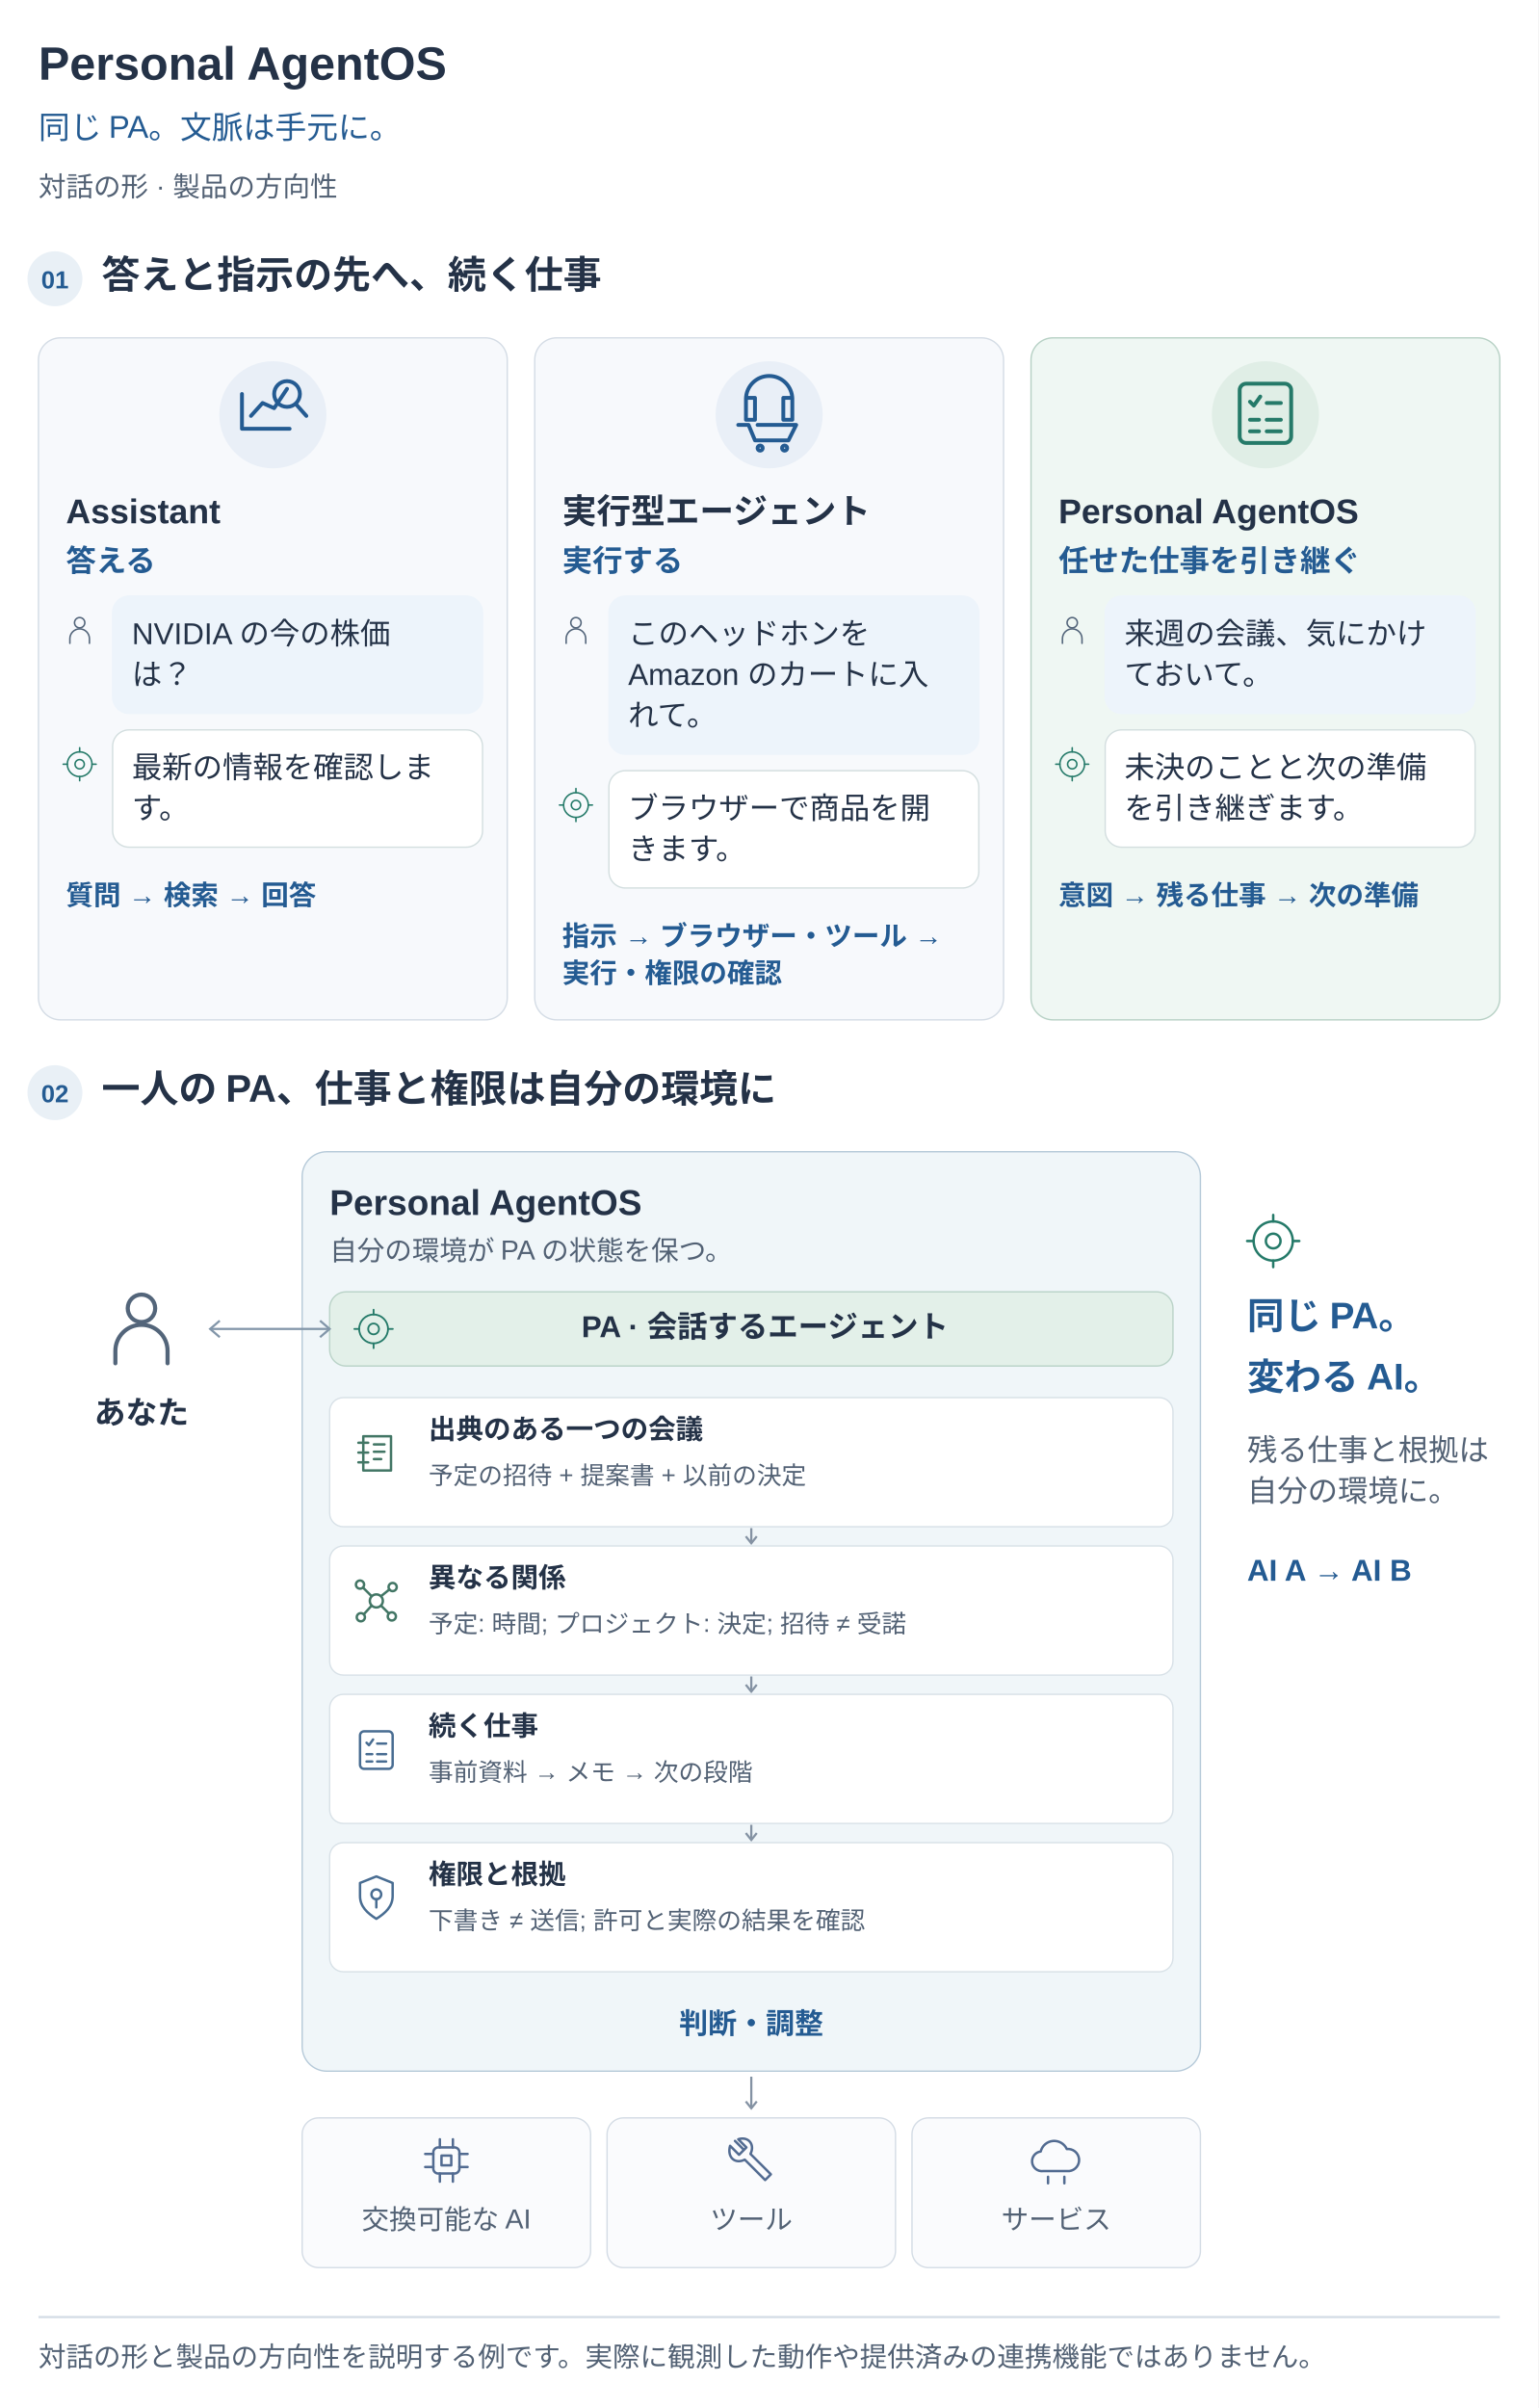
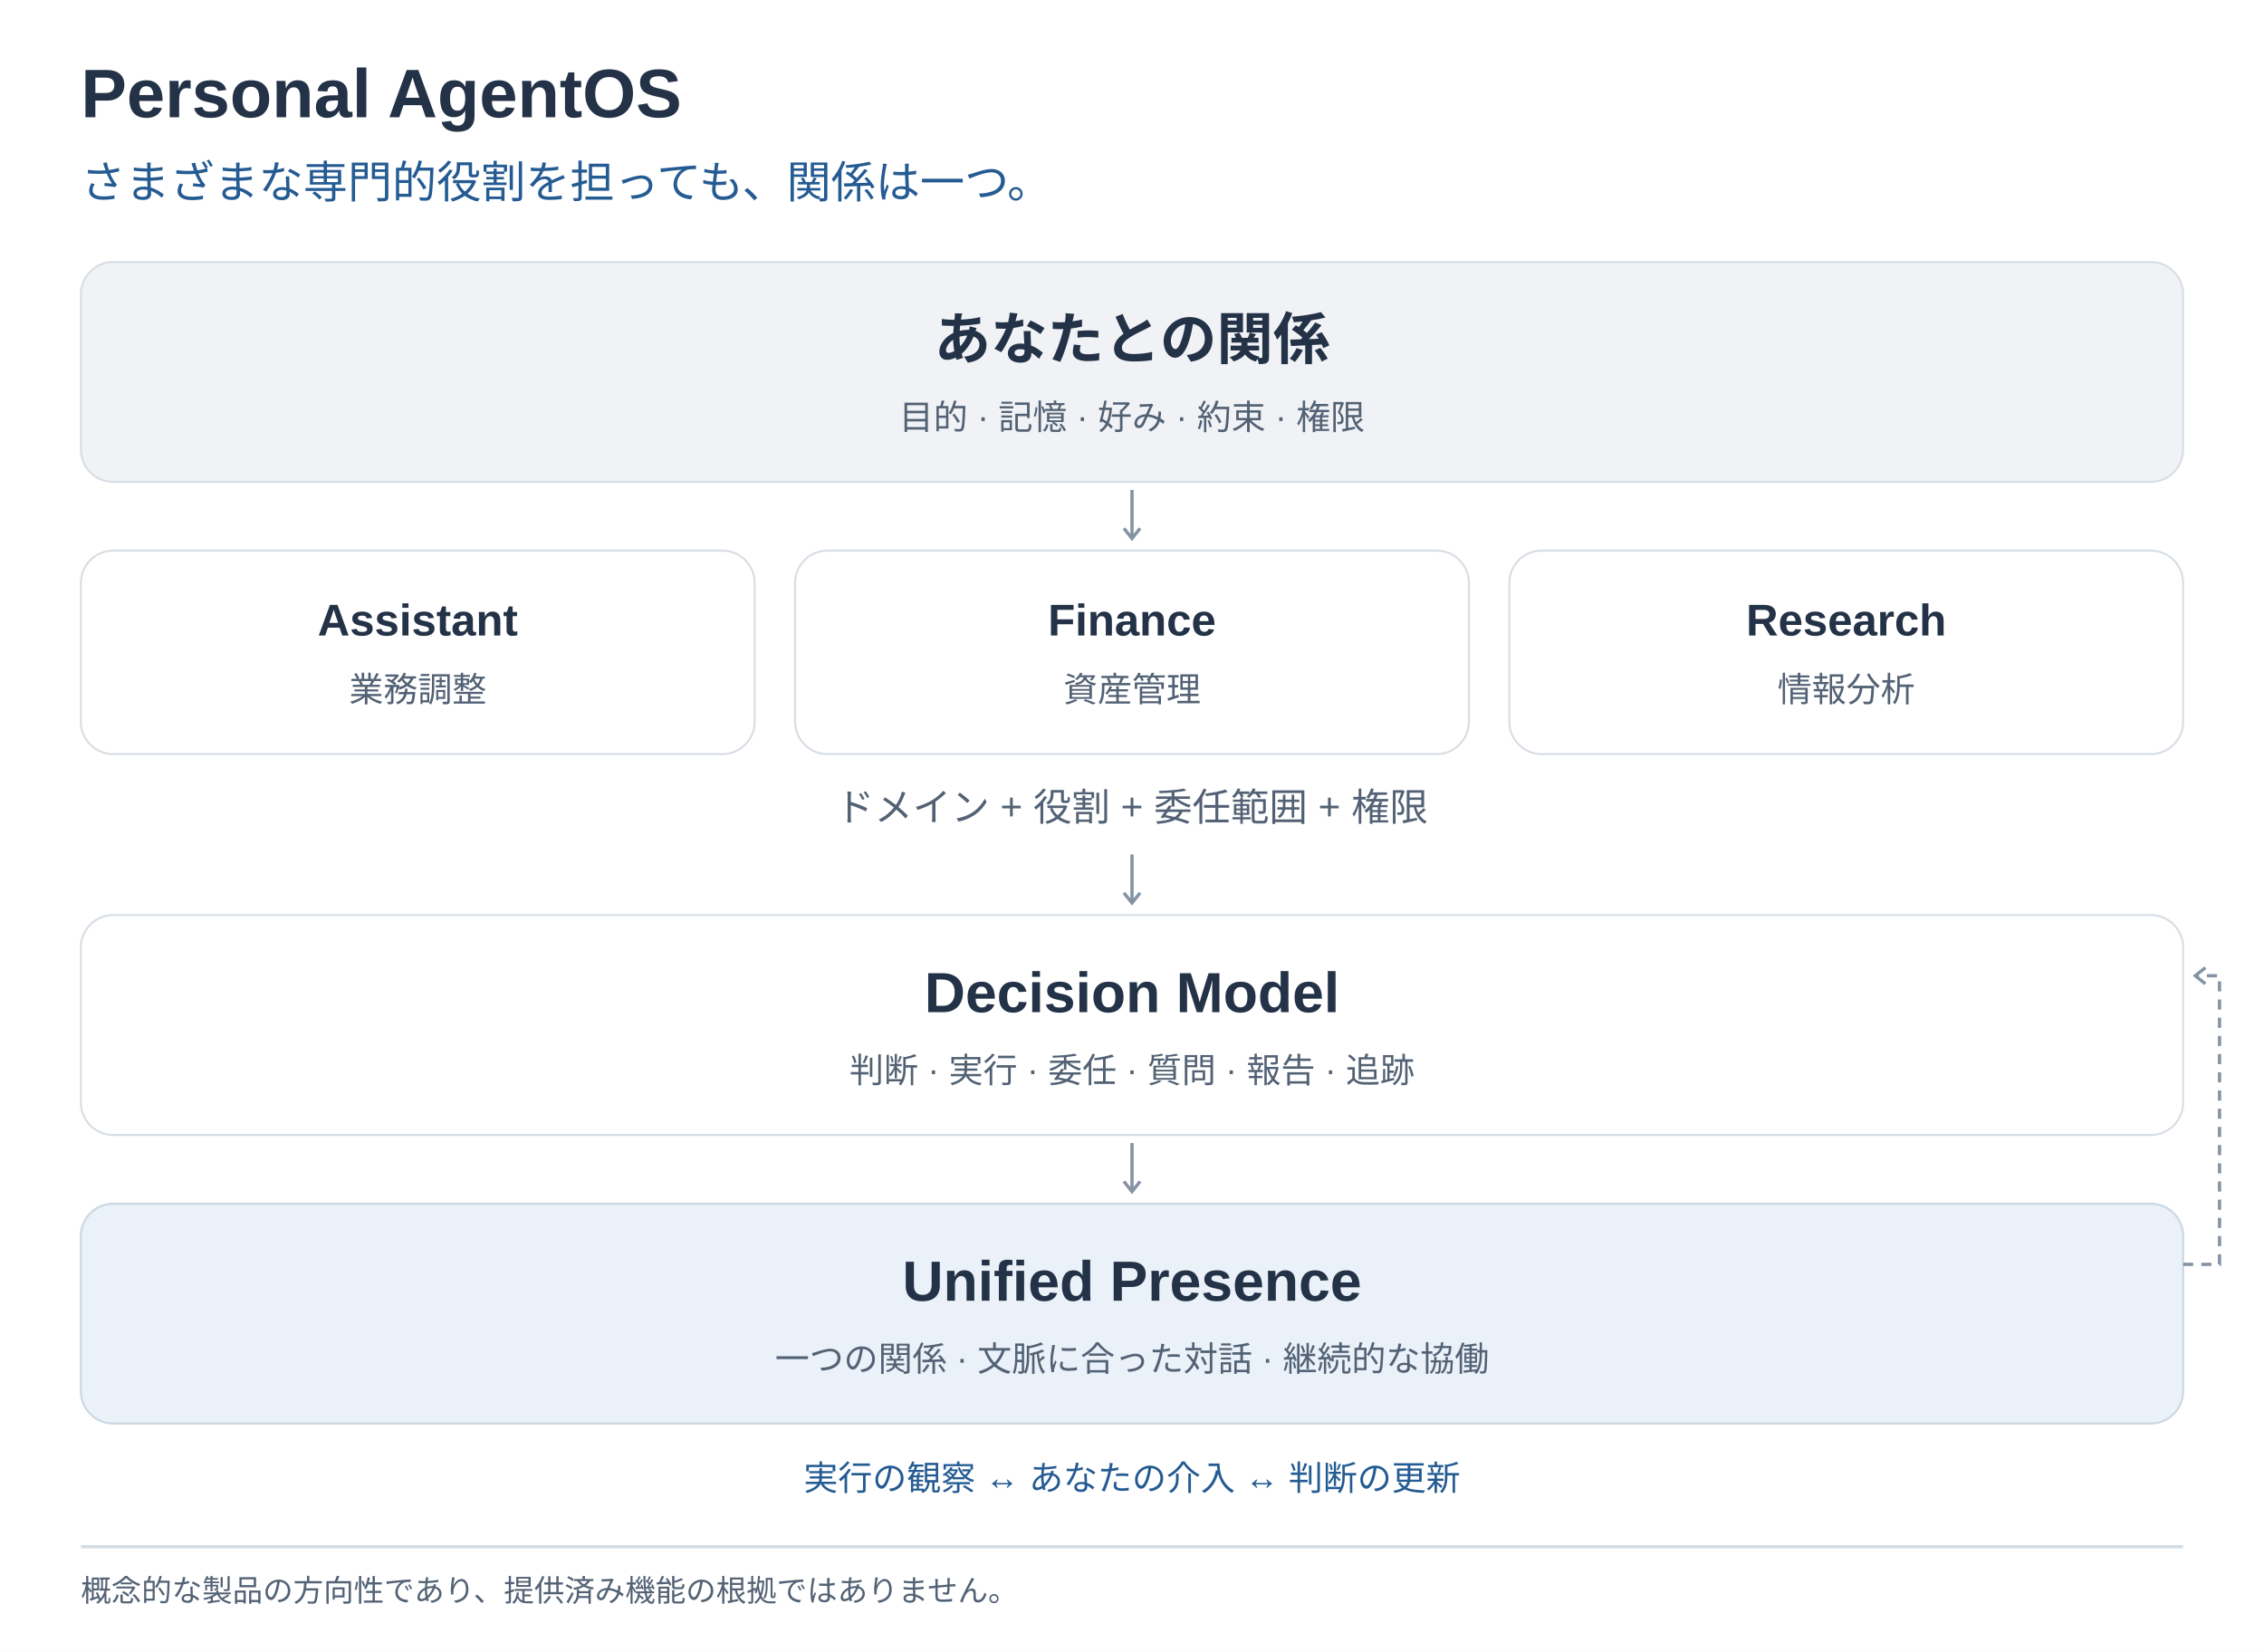
- <svg xmlns="http://www.w3.org/2000/svg" width="1120" height="1753" viewBox="0 0 1120 1753" role="img" aria-labelledby="title desc">
+ <svg xmlns="http://www.w3.org/2000/svg" width="1120" height="817" viewBox="0 0 1120 817" role="img" aria-labelledby="title desc">
  <style>text{font-family:Arial,"Noto Sans",sans-serif;fill:#243247} .bold{font-weight:700} .muted{fill:#526174} .blue{fill:#245b92}</style>
-   <rect width="1120" height="1753" fill="#fff" />
-   <text x="28" y="58.0" font-size="34" class="bold" text-anchor="start">Personal AgentOS</text>
-   <text x="28" y="100.9" font-size="23" class="blue" text-anchor="start">同じ PA。文脈は手元に。</text>
-   <text x="28" y="142.95" font-size="20" class="muted" text-anchor="start">対話の形 · 製品の方向性</text>
-   <circle cx="40" cy="202.95" r="20" fill="#e9f0f6" stroke="none" />
-   <text x="40" y="209.95" font-size="18" class="blue bold" text-anchor="middle">01</text>
-   <text x="74" y="209.95" font-size="28" class="bold" text-anchor="start">答えと指示の先へ、続く仕事</text>
-   <rect x="28.0" y="245.95" width="341.333" height="496.5" rx="16" fill="#f7f9fc" stroke="#d4dce5" />
-   <circle cx="198.667" cy="301.95" r="39" fill="#e9eff7" stroke="none" />
-   <g transform="translate(168.6667 269.95) scale(0.9375)" fill="none" stroke="#245b92" stroke-width="3" stroke-linecap="round" stroke-linejoin="round">
-     <path d="M8 45V18m0 27h37M15 35l9-10 9 4 10-15" />
-     <circle cx="43" cy="18" r="10" />
-     <path d="m50 26 8 9" />
-   </g>
-   <text x="48.0" y="380.95" font-size="25" class="bold" text-anchor="start">Assistant</text>
-   <text x="48.0" y="415.95" font-size="22" class="blue bold" text-anchor="start">答える</text>
-   <g transform="translate(46.0 446.95) scale(0.375)" fill="none" stroke="#53657a" stroke-width="3" stroke-linecap="round" stroke-linejoin="round">
-     <circle cx="32" cy="17" r="10" />
-     <path d="M13 57v-9a19 19 0 0 1 38 0v9" />
-   </g>
-   <rect x="82.0" y="433.95" width="269.333" height="85.4" rx="12" fill="#edf4fb" stroke="#edf4fb" />
-   <text x="96.0" y="468.95" font-size="22" class="" text-anchor="start">NVIDIA の今の株価</text>
-   <text x="96.0" y="498.65" font-size="22" class="" text-anchor="start">は？</text>
-   <g transform="translate(46.0 544.35) scale(0.375)" fill="none" stroke="#257a69" stroke-width="3" stroke-linecap="round" stroke-linejoin="round">
-     <circle cx="32" cy="32" r="24" />
-     <circle cx="32" cy="32" r="9" />
-     <path d="M32 0v8m0 48v8M0 32h8m48 0h8" />
-   </g>
-   <rect x="82.0" y="531.35" width="269.333" height="85.4" rx="12" fill="#ffffff" stroke="#d3dedf" />
-   <text x="96.0" y="566.35" font-size="22" class="" text-anchor="start">最新の情報を確認しま</text>
-   <text x="96.0" y="596.05" font-size="22" class="" text-anchor="start">す。</text>
-   <text x="48.0" y="658.75" font-size="20" class="blue bold" text-anchor="start">質問 → 検索 → 回答</text>
-   <rect x="389.333" y="245.95" width="341.333" height="496.5" rx="16" fill="#f7f9fc" stroke="#d4dce5" />
-   <circle cx="560.0" cy="301.95" r="39" fill="#e9eff7" stroke="none" />
-   <g transform="translate(530.0 269.95) scale(0.9375)" fill="none" stroke="#245b92" stroke-width="3" stroke-linecap="round" stroke-linejoin="round">
-     <path d="M14 29v-7a18 18 0 0 1 36 0v7M14 21h7v17h-7zm29 0h7v17h-7zM8 42h8l5 12h26l6-12H23" />
-     <circle cx="25" cy="60" r="2" />
-     <circle cx="44" cy="60" r="2" />
-   </g>
-   <text x="409.333" y="380.95" font-size="25" class="bold" text-anchor="start">実行型エージェント</text>
-   <text x="409.333" y="415.95" font-size="22" class="blue bold" text-anchor="start">実行する</text>
-   <g transform="translate(407.3333 446.95) scale(0.375)" fill="none" stroke="#53657a" stroke-width="3" stroke-linecap="round" stroke-linejoin="round">
-     <circle cx="32" cy="17" r="10" />
-     <path d="M13 57v-9a19 19 0 0 1 38 0v9" />
-   </g>
-   <rect x="443.333" y="433.95" width="269.333" height="115.1" rx="12" fill="#edf4fb" stroke="#edf4fb" />
-   <text x="457.333" y="468.95" font-size="22" class="" text-anchor="start">このヘッドホンを</text>
-   <text x="457.333" y="498.65" font-size="22" class="" text-anchor="start">Amazon のカートに入</text>
-   <text x="457.333" y="528.35" font-size="22" class="" text-anchor="start">れて。</text>
-   <g transform="translate(407.3333 574.05) scale(0.375)" fill="none" stroke="#257a69" stroke-width="3" stroke-linecap="round" stroke-linejoin="round">
-     <circle cx="32" cy="32" r="24" />
-     <circle cx="32" cy="32" r="9" />
-     <path d="M32 0v8m0 48v8M0 32h8m48 0h8" />
-   </g>
-   <rect x="443.333" y="561.05" width="269.333" height="85.4" rx="12" fill="#ffffff" stroke="#d3dedf" />
-   <text x="457.333" y="596.05" font-size="22" class="" text-anchor="start">ブラウザーで商品を開</text>
-   <text x="457.333" y="625.75" font-size="22" class="" text-anchor="start">きます。</text>
-   <text x="409.333" y="688.45" font-size="20" class="blue bold" text-anchor="start">指示 → ブラウザー・ツール →</text>
-   <text x="409.333" y="715.45" font-size="20" class="blue bold" text-anchor="start">実行・権限の確認</text>
-   <rect x="750.667" y="245.95" width="341.333" height="496.5" rx="16" fill="#eff7f3" stroke="#b7d1c5" />
-   <circle cx="921.333" cy="301.95" r="39" fill="#e0eee6" stroke="none" />
-   <g transform="translate(891.3333 269.95) scale(0.9375)" fill="none" stroke="#257a69" stroke-width="3" stroke-linecap="round" stroke-linejoin="round">
-     <rect x="12" y="10" width="40" height="46" rx="5" />
-     <path d="m20 24 3 3 5-7m5 5h11M20 38h7m6 0h11M20 47h7m6 0h11" />
-   </g>
-   <text x="770.667" y="380.95" font-size="25" class="bold" text-anchor="start">Personal AgentOS</text>
-   <text x="770.667" y="415.95" font-size="22" class="blue bold" text-anchor="start">任せた仕事を引き継ぐ</text>
-   <g transform="translate(768.6667 446.95) scale(0.375)" fill="none" stroke="#53657a" stroke-width="3" stroke-linecap="round" stroke-linejoin="round">
-     <circle cx="32" cy="17" r="10" />
-     <path d="M13 57v-9a19 19 0 0 1 38 0v9" />
-   </g>
-   <rect x="804.667" y="433.95" width="269.333" height="85.4" rx="12" fill="#edf4fb" stroke="#edf4fb" />
-   <text x="818.667" y="468.95" font-size="22" class="" text-anchor="start">来週の会議、気にかけ</text>
-   <text x="818.667" y="498.65" font-size="22" class="" text-anchor="start">ておいて。</text>
-   <g transform="translate(768.6667 544.35) scale(0.375)" fill="none" stroke="#257a69" stroke-width="3" stroke-linecap="round" stroke-linejoin="round">
-     <circle cx="32" cy="32" r="24" />
-     <circle cx="32" cy="32" r="9" />
-     <path d="M32 0v8m0 48v8M0 32h8m48 0h8" />
-   </g>
-   <rect x="804.667" y="531.35" width="269.333" height="85.4" rx="12" fill="#ffffff" stroke="#d3dedf" />
-   <text x="818.667" y="566.35" font-size="22" class="" text-anchor="start">未決のことと次の準備</text>
-   <text x="818.667" y="596.05" font-size="22" class="" text-anchor="start">を引き継ぎます。</text>
-   <text x="770.667" y="658.75" font-size="20" class="blue bold" text-anchor="start">意図 → 残る仕事 → 次の準備</text>
-   <circle cx="40" cy="795.45" r="20" fill="#e9f0f6" stroke="none" />
-   <text x="40" y="802.45" font-size="18" class="blue bold" text-anchor="middle">02</text>
-   <text x="74" y="802.45" font-size="28" class="bold" text-anchor="start">一人の PA、仕事と権限は自分の環境に</text>
-   <g transform="translate(71 935.45) scale(1.0)" fill="none" stroke="#53657a" stroke-width="3" stroke-linecap="round" stroke-linejoin="round">
-     <circle cx="32" cy="17" r="10" />
-     <path d="M13 57v-9a19 19 0 0 1 38 0v9" />
-   </g>
-   <text x="103" y="1036.45" font-size="23" class="bold" text-anchor="middle">あなた</text>
-   <rect x="220" y="838.45" width="654" height="669.35" rx="18" fill="#f0f6f9" stroke="#b6cad9" />
-   <text x="240" y="884.45" font-size="26" class="bold" text-anchor="start">Personal AgentOS</text>
-   <text x="240" y="917.45" font-size="20" class="muted" text-anchor="start">自分の環境が PA の状態を保つ。</text>
-   <rect x="240" y="940.45" width="614" height="54" rx="12" fill="#e3f0e9" stroke="#bad3c8" />
-   <g transform="translate(258 953.45) scale(0.4375)" fill="none" stroke="#257a69" stroke-width="3" stroke-linecap="round" stroke-linejoin="round">
-     <circle cx="32" cy="32" r="24" />
-     <circle cx="32" cy="32" r="9" />
-     <path d="M32 0v8m0 48v8M0 32h8m48 0h8" />
-   </g>
-   <text x="557.0" y="973.45" font-size="22" class="bold" text-anchor="middle">PA · 会話するエージェント</text>
-   <path d="M153 967.45H240" fill="none" stroke="#8296a9" stroke-width="1.6" />
-   <path d="M160 961.45L153 967.45L160 973.45M233 961.45L240 967.45L233 973.45" fill="none" stroke="#8296a9" stroke-width="1.6" />
-   <rect x="240" y="1017.45" width="614" height="94" rx="10" fill="#fff" stroke="#d8e1e7" />
-   <g transform="translate(255 1038.45) scale(0.59375)" fill="none" stroke="#427665" stroke-width="3" stroke-linecap="round" stroke-linejoin="round">
-     <path d="M16 12h34v42H16zM10 20h12m-12 12h12m-12 12h12M29 22h13m-13 9h13m-13 9h9" />
-   </g>
-   <text x="312" y="1047.45" font-size="20" class="bold" text-anchor="start">出典のある一つの会議</text>
-   <text x="312" y="1080.45" font-size="18" class="muted" text-anchor="start">予定の招待 + 提案書 + 以前の決定</text>
-   <path d="M547.0 1112.45 L547.0 1123.45" fill="none" stroke="#8492a3" stroke-width="1.6" />
-   <path d="M543.0 1118.45 L547.0 1123.45 L551.0 1118.45" fill="none" stroke="#8492a3" stroke-width="1.6" />
-   <rect x="240" y="1125.45" width="614" height="94" rx="10" fill="#fff" stroke="#d8e1e7" />
-   <g transform="translate(255 1146.45) scale(0.59375)" fill="none" stroke="#427665" stroke-width="3" stroke-linecap="round" stroke-linejoin="round">
-     <circle cx="32" cy="32" r="8" />
-     <circle cx="12" cy="12" r="5" />
-     <circle cx="52" cy="15" r="5" />
-     <circle cx="13" cy="52" r="5" />
-     <circle cx="51" cy="51" r="5" />
-     <path d="m16 16 10 10m12 0 10-8M17 48l9-10m12 0 9 9" />
-   </g>
-   <text x="312" y="1155.45" font-size="20" class="bold" text-anchor="start">異なる関係</text>
-   <text x="312" y="1188.45" font-size="18" class="muted" text-anchor="start">予定: 時間; プロジェクト: 決定; 招待 ≠ 受諾</text>
-   <path d="M547.0 1220.45 L547.0 1231.45" fill="none" stroke="#8492a3" stroke-width="1.6" />
-   <path d="M543.0 1226.45 L547.0 1231.45 L551.0 1226.45" fill="none" stroke="#8492a3" stroke-width="1.6" />
-   <rect x="240" y="1233.45" width="614" height="94" rx="10" fill="#fff" stroke="#d8e1e7" />
-   <g transform="translate(255 1254.45) scale(0.59375)" fill="none" stroke="#496d92" stroke-width="3" stroke-linecap="round" stroke-linejoin="round">
-     <rect x="12" y="10" width="40" height="46" rx="5" />
-     <path d="m20 24 3 3 5-7m5 5h11M20 38h7m6 0h11M20 47h7m6 0h11" />
-   </g>
-   <text x="312" y="1263.45" font-size="20" class="bold" text-anchor="start">続く仕事</text>
-   <text x="312" y="1296.45" font-size="18" class="muted" text-anchor="start">事前資料 → メモ → 次の段階</text>
-   <path d="M547.0 1328.45 L547.0 1339.45" fill="none" stroke="#8492a3" stroke-width="1.6" />
-   <path d="M543.0 1334.45 L547.0 1339.45 L551.0 1334.45" fill="none" stroke="#8492a3" stroke-width="1.6" />
-   <rect x="240" y="1341.45" width="614" height="94" rx="10" fill="#fff" stroke="#d8e1e7" />
-   <g transform="translate(255 1362.45) scale(0.59375)" fill="none" stroke="#496d92" stroke-width="3" stroke-linecap="round" stroke-linejoin="round">
-     <path d="M32 6 52 14v16c0 13-9 21-20 28-11-7-20-15-20-28V14z" />
-     <circle cx="32" cy="28" r="6" />
-     <path d="M32 34v10" />
-   </g>
-   <text x="312" y="1371.45" font-size="20" class="bold" text-anchor="start">権限と根拠</text>
-   <text x="312" y="1404.45" font-size="18" class="muted" text-anchor="start">下書き ≠ 送信; 許可と実際の結果を確認</text>
-   <text x="547.0" y="1480.45" font-size="21" class="blue bold" text-anchor="middle">判断・調整</text>
-   <path d="M547.0 1511.8 L547.0 1534.8" fill="none" stroke="#8492a3" stroke-width="1.6" />
-   <path d="M543.0 1529.8 L547.0 1534.8 L551.0 1529.8" fill="none" stroke="#8492a3" stroke-width="1.6" />
-   <rect x="220.0" y="1541.8" width="210.0" height="109" rx="12" fill="#fafbfd" stroke="#d4dce5" />
-   <g transform="translate(306.0 1553.8) scale(0.59375)" fill="none" stroke="#526b91" stroke-width="3" stroke-linecap="round" stroke-linejoin="round">
-     <rect x="16" y="16" width="32" height="32" rx="6" />
-     <path d="M24 6v10m16-10v10M24 48v10m16-10v10M6 24h10M6 40h10m32-16h10M48 40h10M26 26h12v12H26z" />
-   </g>
-   <text x="325.0" y="1622.8" font-size="20" class="muted" text-anchor="middle">交換可能な AI</text>
-   <rect x="442.0" y="1541.8" width="210.0" height="109" rx="12" fill="#fafbfd" stroke="#d4dce5" />
-   <g transform="translate(528.0 1553.8) scale(0.59375)" fill="none" stroke="#526b91" stroke-width="3" stroke-linecap="round" stroke-linejoin="round">
-     <path d="m12 8 11 11-6 6L6 14c-4 14 6 23 18 17l25 25 7-7-25-25C37 12 28 2 16 6l10 10-7 7" />
-   </g>
-   <text x="547.0" y="1622.8" font-size="20" class="muted" text-anchor="middle">ツール</text>
-   <rect x="664.0" y="1541.8" width="210.0" height="109" rx="12" fill="#fafbfd" stroke="#d4dce5" />
-   <g transform="translate(750.0 1553.8) scale(0.59375)" fill="none" stroke="#526b91" stroke-width="3" stroke-linecap="round" stroke-linejoin="round">
-     <path d="M16 45a12 12 0 0 1-3-24 17 17 0 0 1 32-3 13 13 0 0 1 3 27H16zM22 52v8m20-8v8" />
-   </g>
-   <text x="769.0" y="1622.8" font-size="20" class="muted" text-anchor="middle">サービス</text>
-   <g transform="translate(908 884.45) scale(0.59375)" fill="none" stroke="#257a69" stroke-width="3" stroke-linecap="round" stroke-linejoin="round">
-     <circle cx="32" cy="32" r="24" />
-     <circle cx="32" cy="32" r="9" />
-     <path d="M32 0v8m0 48v8M0 32h8m48 0h8" />
-   </g>
-   <text x="908" y="967.45" font-size="27" class="blue bold" text-anchor="start">同じ PA。</text>
-   <text x="908" y="1011.9" font-size="27" class="blue bold" text-anchor="start">変わる AI。</text>
-   <text x="908" y="1063.35" font-size="22" class="muted" text-anchor="start">残る仕事と根拠は</text>
-   <text x="908" y="1093.05" font-size="22" class="muted" text-anchor="start">自分の環境に。</text>
-   <text x="908" y="1150.75" font-size="22" class="blue bold" text-anchor="start">AI A → AI B</text>
-   <path d="M28 1686.8H1092" fill="none" stroke="#d4dce5" stroke-width="1.6" />
-   <text x="28" y="1722.8" font-size="20" class="muted" text-anchor="start">対話の形と製品の方向性を説明する例です。実際に観測した動作や提供済みの連携機能ではありません。</text>
+   <rect width="1120" height="817" fill="#fff" />
+   <text x="40" y="58.0" font-size="34" class="bold" text-anchor="start">Personal AgentOS</text>
+   <text x="40" y="97.9" font-size="22" class="blue" text-anchor="start">さまざまな専門的役割を担っても、関係は一つ。</text>
+   <rect x="40" y="129.6" width="1040" height="108.75" rx="16" fill="#f0f2f5" stroke="#d8dee5" />
+   <text x="560.0" y="177.6" font-size="28" class="bold" text-anchor="middle">あなたとの関係</text>
+   <text x="560.0" y="212.4" font-size="17" class="muted" text-anchor="middle">目的 · 記憶 · 好み · 約束 · 権限</text>
+   <path d="M560.0 242.35 L560.0 266.35" fill="none" stroke="#8492a3" stroke-width="1.6" />
+   <path d="M556.0 261.35 L560.0 266.35 L564.0 261.35" fill="none" stroke="#8492a3" stroke-width="1.6" />
+   <rect x="40.0" y="272.35" width="333.333" height="100.65" rx="16" fill="#ffffff" stroke="#d8dee5" />
+   <text x="206.667" y="314.35" font-size="22" class="bold" text-anchor="middle">Assistant</text>
+   <text x="206.667" y="347.05" font-size="17" class="muted" text-anchor="middle">業務調整</text>
+   <rect x="393.333" y="272.35" width="333.333" height="100.65" rx="16" fill="#ffffff" stroke="#d8dee5" />
+   <text x="560.0" y="314.35" font-size="22" class="bold" text-anchor="middle">Finance</text>
+   <text x="560.0" y="347.05" font-size="17" class="muted" text-anchor="middle">資産管理</text>
+   <rect x="746.667" y="272.35" width="333.333" height="100.65" rx="16" fill="#ffffff" stroke="#d8dee5" />
+   <text x="913.333" y="314.35" font-size="22" class="bold" text-anchor="middle">Research</text>
+   <text x="913.333" y="347.05" font-size="17" class="muted" text-anchor="middle">情報分析</text>
+   <text x="560.0" y="406.0" font-size="19" class="muted" text-anchor="middle">ドメイン + 役割 + 委任範囲 + 権限</text>
+   <path d="M560.0 422.65 L560.0 446.65" fill="none" stroke="#8492a3" stroke-width="1.6" />
+   <path d="M556.0 441.65 L560.0 446.65 L564.0 441.65" fill="none" stroke="#8492a3" stroke-width="1.6" />
+   <rect x="40" y="452.65" width="1040" height="108.75" rx="16" fill="#ffffff" stroke="#d8dee5" />
+   <text x="560.0" y="500.65" font-size="28" class="bold" text-anchor="middle">Decision Model</text>
+   <text x="560.0" y="535.45" font-size="17" class="muted" text-anchor="middle">判断 · 実行 · 委任 · 質問 · 報告 · 追跡</text>
+   <path d="M560.0 565.4 L560.0 589.4" fill="none" stroke="#8492a3" stroke-width="1.6" />
+   <path d="M556.0 584.4 L560.0 589.4 L564.0 584.4" fill="none" stroke="#8492a3" stroke-width="1.6" />
+   <rect x="40" y="595.4" width="1040" height="108.75" rx="16" fill="#eaf1f8" stroke="#cbd7e3" />
+   <text x="560.0" y="643.4" font-size="28" class="bold" text-anchor="middle">Unified Presence</text>
+   <text x="560.0" y="678.2" font-size="17" class="muted" text-anchor="middle">一つの関係 · 文脈に合った対話 · 継続的な協働</text>
+   <path d="M1080 625.4 H1098 V482.65 H1086" fill="none" stroke="#8492a3" stroke-width="1.6" stroke-dasharray="5 4" />
+   <path d="M1091 478.65 L1086 482.65 L1091 486.65" fill="none" stroke="#8492a3" stroke-width="1.6" />
+   <text x="560.0" y="737.15" font-size="17" class="blue" text-anchor="middle">実行の観察 ↔ あなたの介入 ↔ 判断の更新</text>
+   <path d="M40 765.1H1080" fill="none" stroke="#d4dce5" stroke-width="1.6" />
+   <text x="40" y="792.1" font-size="15" class="muted" text-anchor="start">概念的な製品の方向性であり、提供済み機能の根拠ではありません。</text>
</svg>
